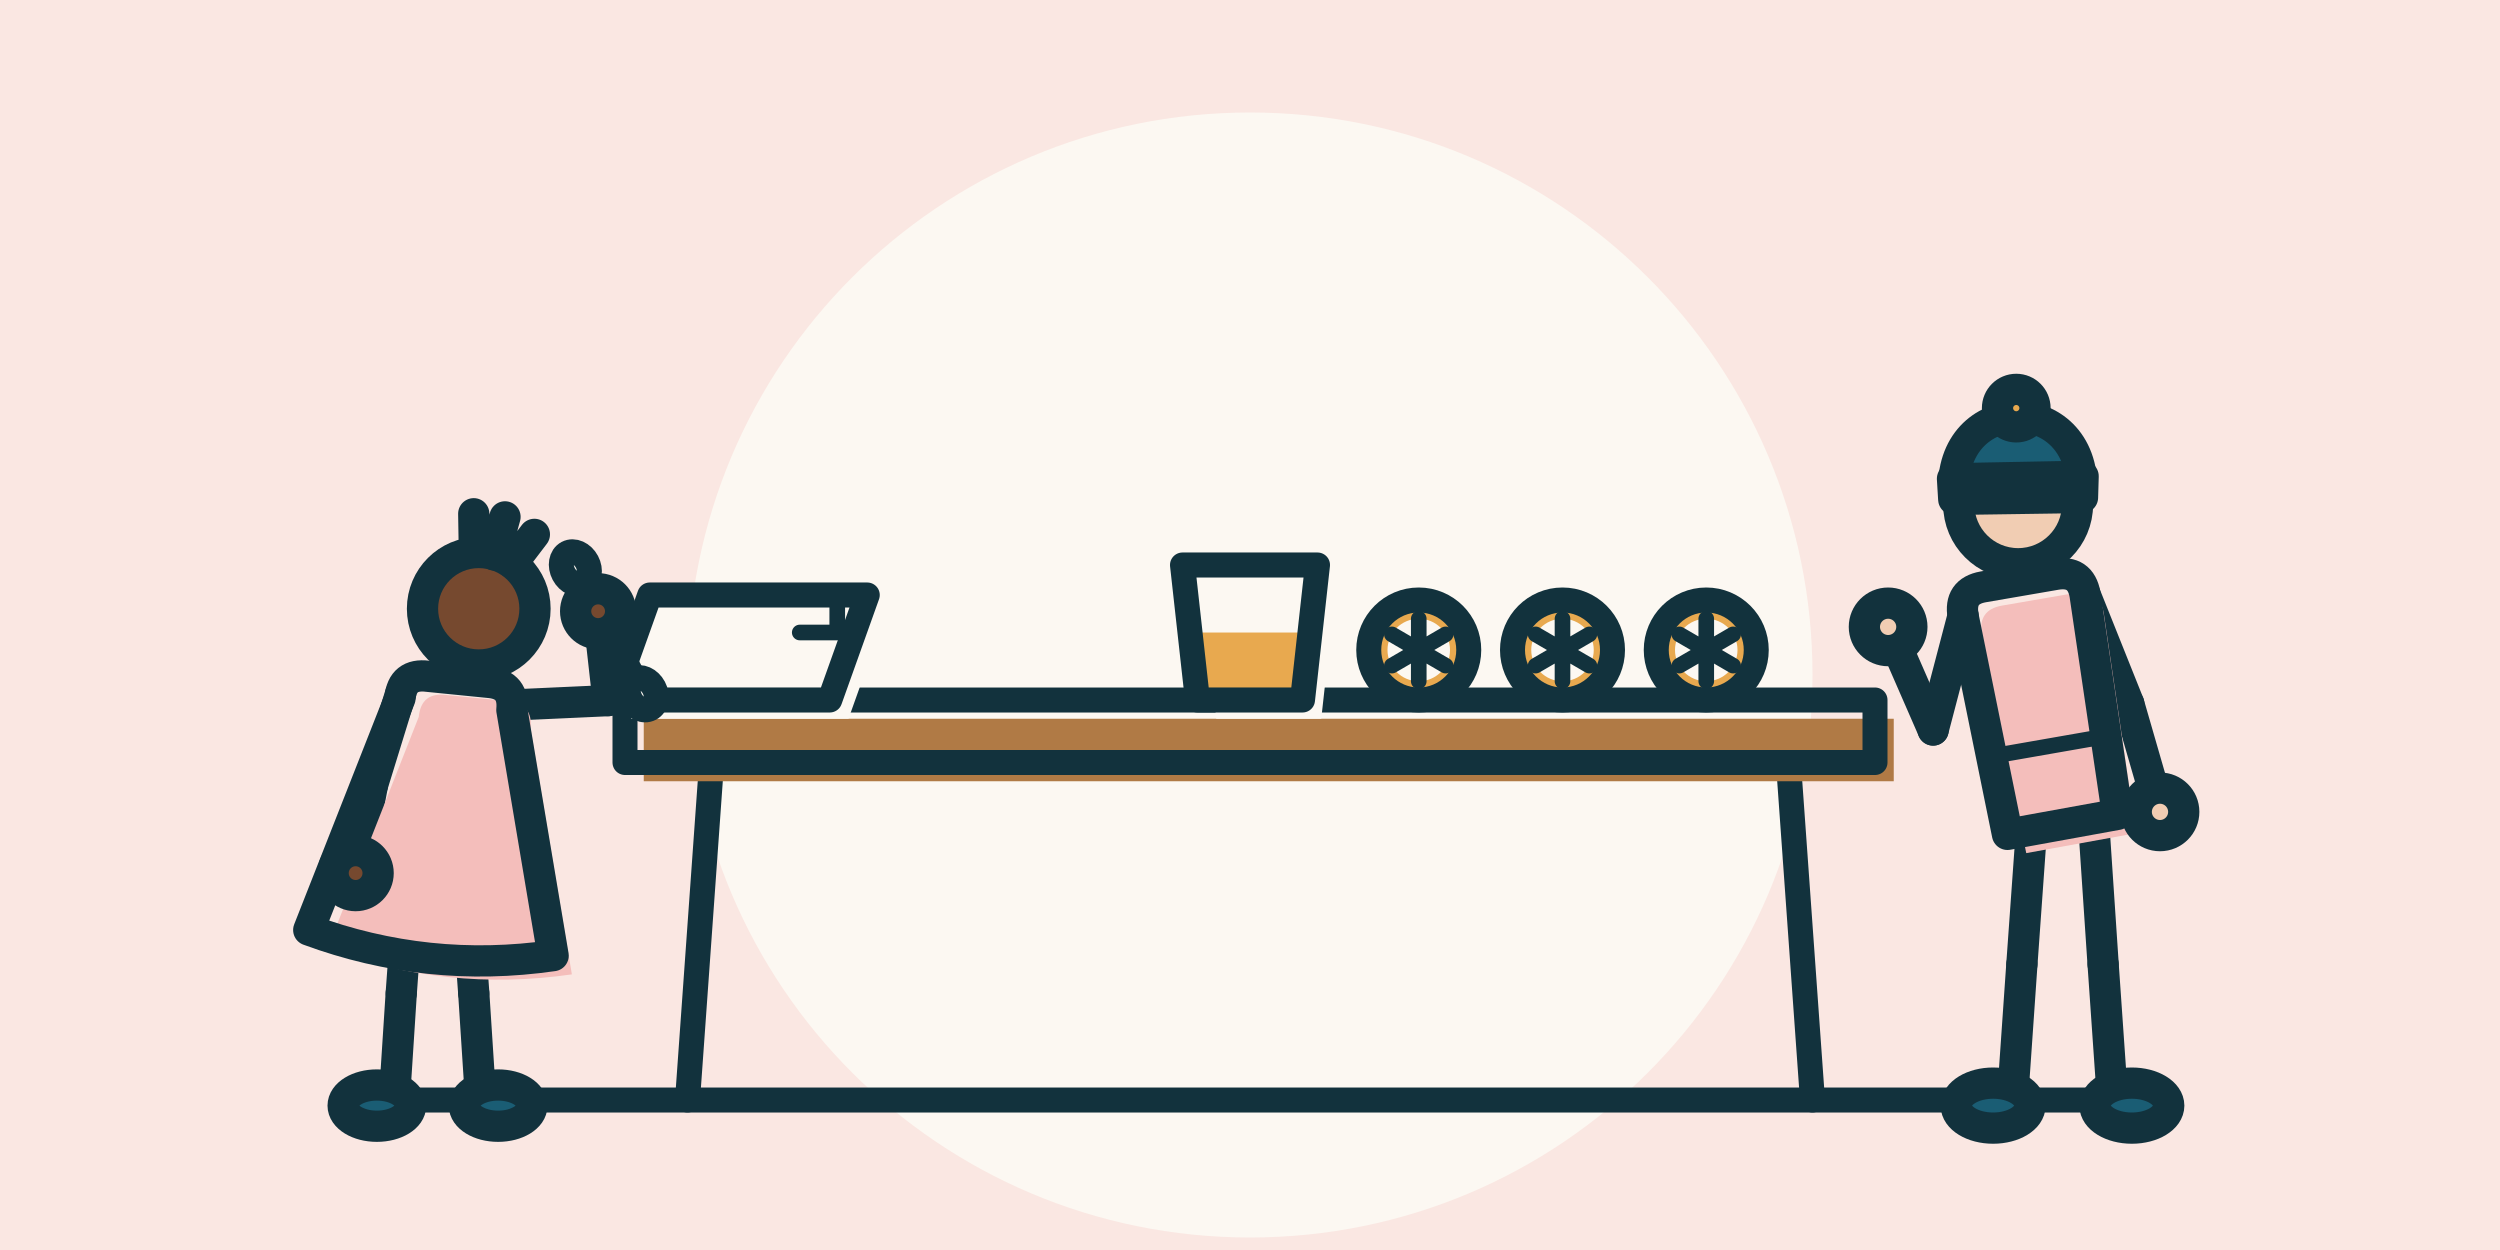
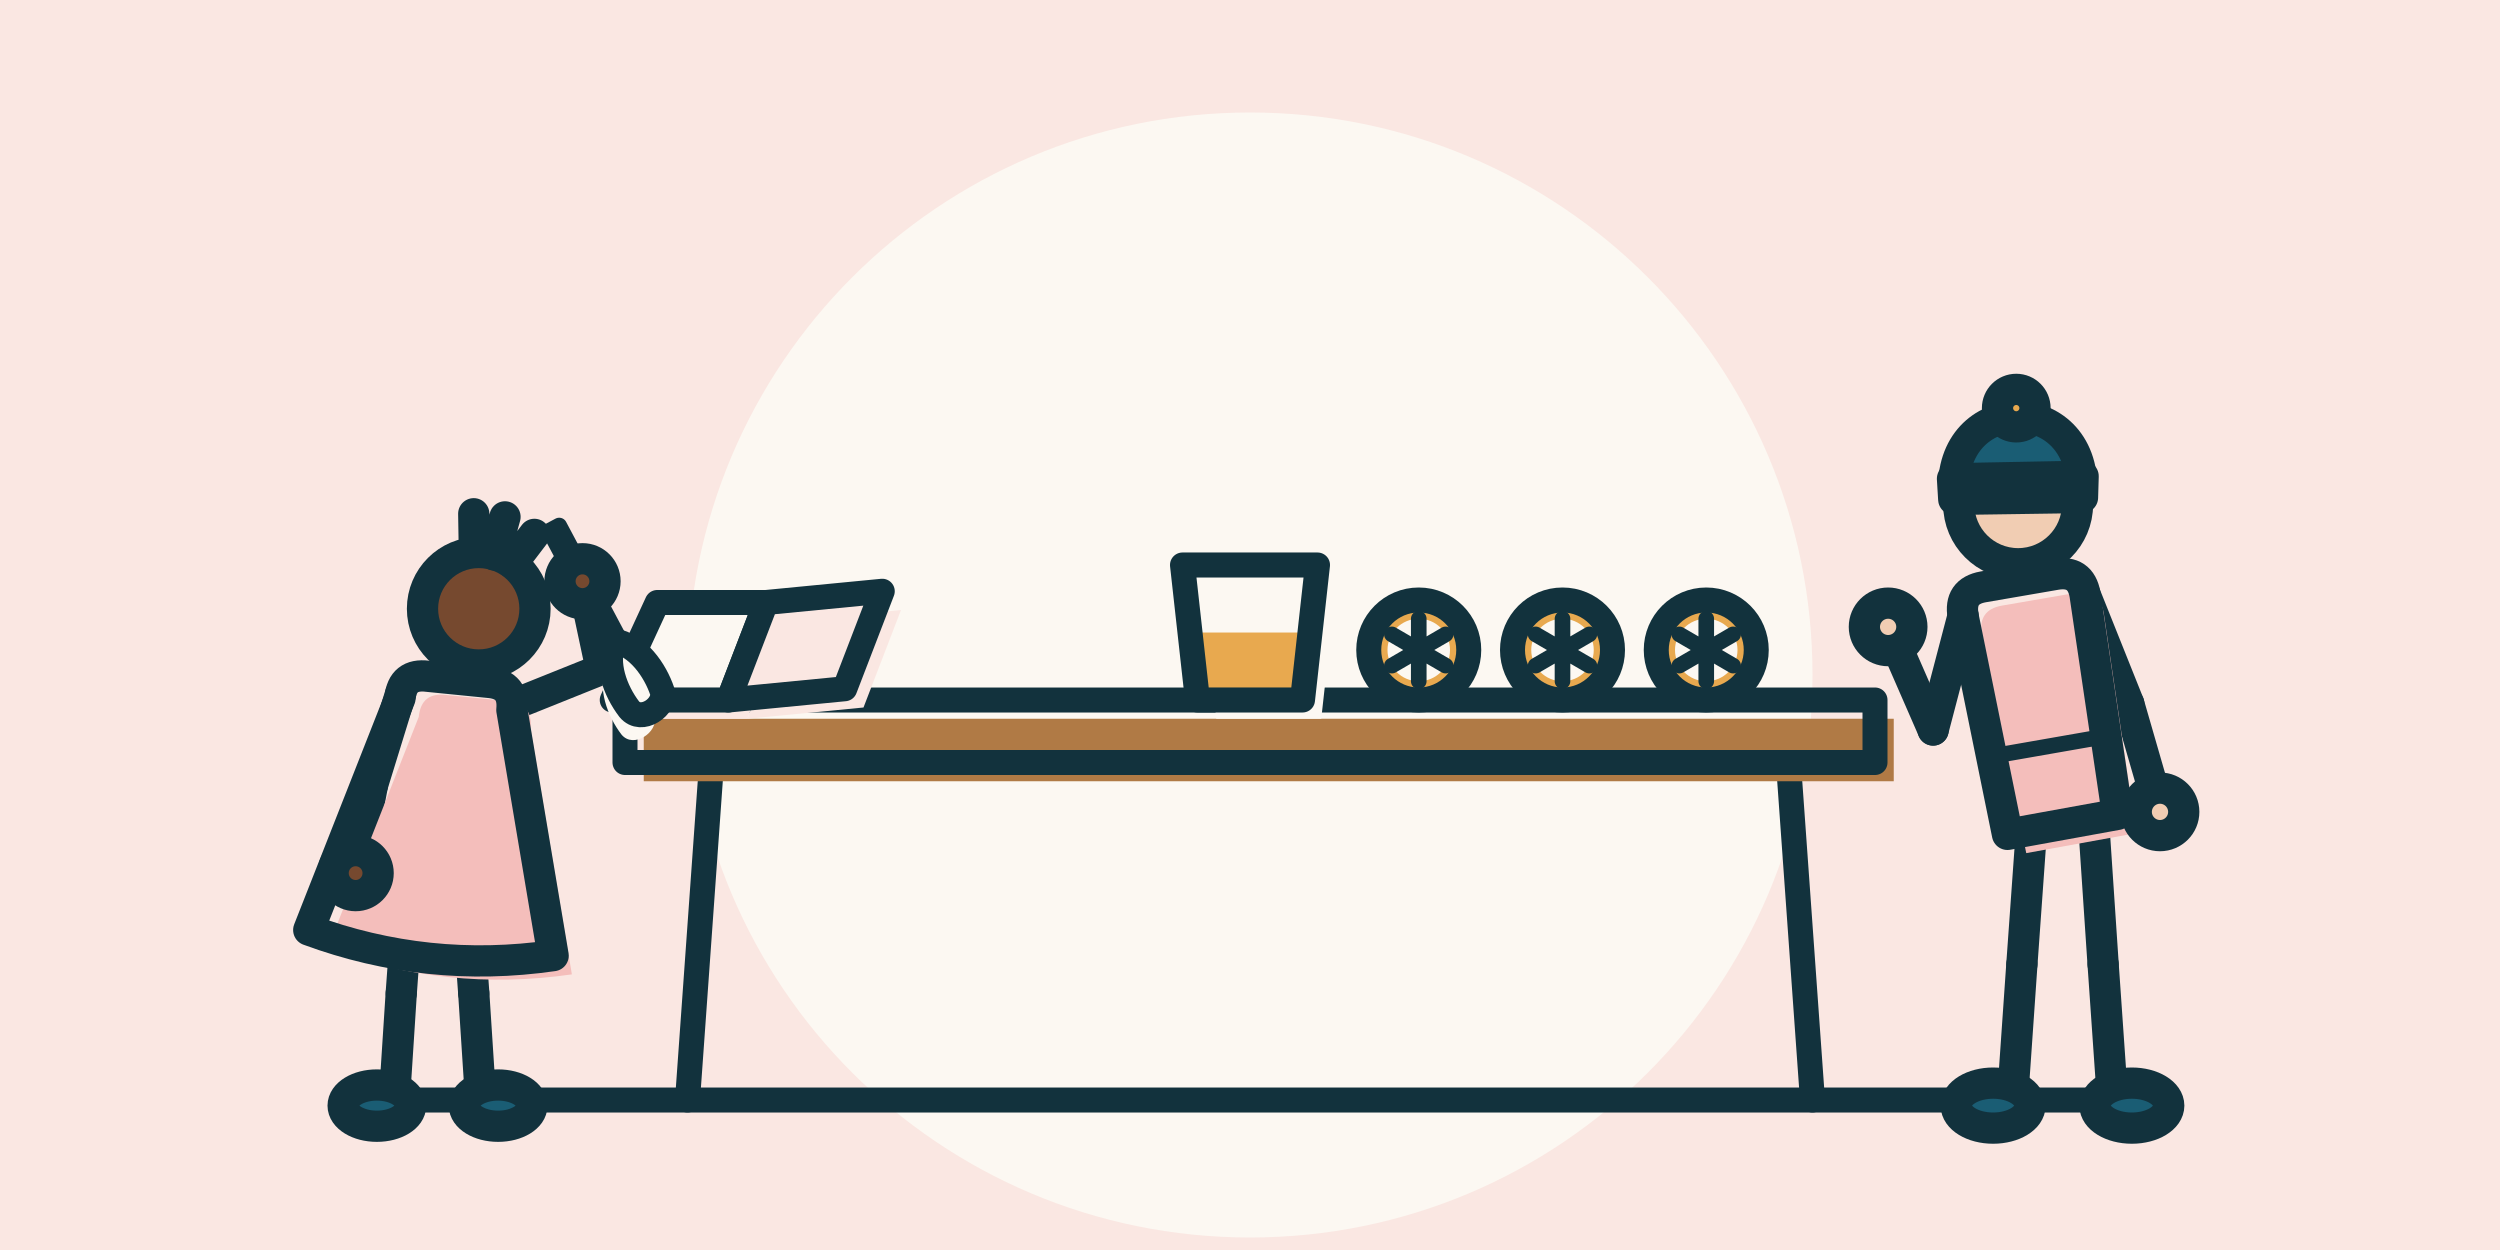
<svg xmlns="http://www.w3.org/2000/svg" width="1200" height="600" viewBox="0 0 400 200">
  <rect width="400" height="200" fill="#FAE7E2" />
  <circle cx="200" cy="108" r="90" fill="#FCF8F2" />
  <g transform="translate(200 176)" stroke="#12323D" stroke-linecap="round" stroke-linejoin="round">
    <path d="M-144 0H144" fill="none" stroke-width="4" />
  </g>
  <g stroke="#12323D" stroke-linecap="round" stroke-linejoin="round">
    <path d="M65.5 140.9L64.2 158.9" fill="none" stroke-width="5" />
    <path d="M64.2 158.9L63.1 175.9" fill="none" stroke-width="5" />
    <ellipse cx="60.3" cy="176.9" rx="5.4" ry="3.3" fill="#1A5D74" stroke-width="5" />
    <path d="M74.5 140.9L75.8 158.9" fill="none" stroke-width="5" />
    <path d="M75.8 158.9L76.9 175.9" fill="none" stroke-width="5" />
    <ellipse cx="79.7" cy="176.9" rx="5.4" ry="3.3" fill="#1A5D74" stroke-width="5" />
    <path d="M64.1 111L59.6 125.6" fill="none" stroke-width="5" />
    <path d="M59.6 125.6L56.9 139.7" fill="none" stroke-width="5" />
-     <path d="M82 112.8L97.3 112.1" fill="none" stroke-width="5" />
-     <path d="M97.3 112.1L95.7 97.8" fill="none" stroke-width="5" />
+     <path d="M82 112.8L96.2 107.1" fill="none" stroke-width="5" />
+     <path d="M96.2 107.1L93.2 93" fill="none" stroke-width="5" />
    <path d="M67 114.7Q67.4 110.7 71.4 111.2L81.4 112.2Q85.3 112.6 84.9 116.6L91.5 155.9Q71.4 158.8 52.4 151.8Z" fill="#F4BEBB" stroke="none" />
    <path d="M64 111.7Q64.4 107.7 68.4 108.2L78.4 109.2Q82.3 109.6 81.9 113.6L88.5 152.9Q68.4 155.8 49.4 148.8Z" fill="none" stroke-width="5" />
  </g>
  <g stroke="#12323D" stroke-linecap="round" stroke-linejoin="round">
    <path d="M335 131.9L336.5 154.3" fill="none" stroke-width="5" />
    <path d="M336.5 154.3L338 175.9" fill="none" stroke-width="5" />
    <ellipse cx="341.1" cy="176.9" rx="5.9" ry="3.6" fill="#1A5D74" stroke-width="5" />
    <path d="M325.1 131.9L323.5 154.3" fill="none" stroke-width="5" />
    <path d="M323.5 154.3L322 175.9" fill="none" stroke-width="5" />
    <ellipse cx="318.9" cy="176.9" rx="5.9" ry="3.6" fill="#1A5D74" stroke-width="5" />
    <path d="M333.6 95.1L340.6 112.6" fill="none" stroke-width="5" />
    <path d="M340.6 112.6L345.6 129.9" fill="none" stroke-width="5" />
    <path d="M314.1 98.5L309.3 116.8" fill="none" stroke-width="5" />
    <path d="M309.3 116.8L302.1 100.3" fill="none" stroke-width="5" />
    <path d="M336.6 98.1Q335.9 94.2 331.9 94.9L320.3 96.9Q316.4 97.6 317.1 101.6L324.2 136.5L341.8 133.3Z" fill="#F4BEBB" stroke="none" />
    <path d="M333.6 95.1Q332.9 91.2 328.9 91.9L317.3 93.9Q313.4 94.6 314.1 98.6L321.2 133.5L338.8 130.3Z" fill="none" stroke-width="5" />
    <path d="M335.8 118L319.8 120.8" fill="none" stroke="#12323D" stroke-width="2.5" />
  </g>
  <g transform="translate(200 176) scale(1 1)" stroke="#12323D" stroke-linecap="round" stroke-linejoin="round">
    <path d="M-86 -56L-90 0M86 -56L90 0" fill="none" stroke-width="4" />
    <path d="M-100 -64H100V-54H-100Z" fill="#B07A45" stroke="none" transform="translate(3 3)" />
    <path d="M-100 -64H100V-54H-100Z" fill="none" stroke-width="4" />
  </g>
  <g stroke="#12323D" stroke-linecap="round" stroke-linejoin="round">
-     <g transform="translate(117.16 112) scale(0.6 0.6)" stroke="#12323D" stroke-linecap="round" stroke-linejoin="round">
-       <path d="M-32 0L-22 -28H36L26 0Z" fill="#FCF8F2" stroke="none" transform="translate(5 5)" />
-       <path d="M-32 0L-22 -28H36L26 0Z" fill="#FCF8F2" stroke-width="6.67" />
-       <path d="M28 -28V-18H18" fill="none" stroke-width="4.17" />
+     <g transform="translate(118.36 112) scale(0.6 0.6)" stroke="#12323D" stroke-linecap="round" stroke-linejoin="round">
+       <path d="M-34 0L-22 -26L7 -26L-3 0Z" fill="#FAE7E2" stroke="none" transform="translate(5 5)" />
+       <path d="M-3 0L7 -26L38 -29L28 -3Z" fill="#FAE7E2" stroke="none" transform="translate(5 5)" />
+       <path d="M-34 0L-22 -26L7 -26L-3 0Z" fill="#FCF8F2" stroke-width="6.67" />
+       <path d="M-3 0L7 -26L38 -29L28 -3Z" fill="#FAE7E2" stroke-width="6.67" />
+       <path d="M0 -5L4 -20" fill="none" stroke-width="4.17" />
    </g>
-     <g transform="translate(95.29 102.06) rotate(-298) scale(0.6 0.6)" stroke="#12323D" stroke-linecap="round" stroke-linejoin="round">
-       <path d="M-17 -4H17" fill="none" stroke-width="6.67" />
-       <ellipse cx="-19" cy="-4" rx="4.5" ry="3.5" fill="#FCF8F2" stroke-width="6.67" />
-       <ellipse cx="19" cy="-4" rx="4.5" ry="3.5" fill="#FCF8F2" stroke-width="6.67" />
+     <g transform="translate(93.35 99.69) rotate(-298) scale(0.6 0.6)" stroke="#12323D" stroke-linecap="round" stroke-linejoin="round">
+       <path d="M-26 -6.5H10V-3.5H-26Z" fill="#FCF8F2" stroke-width="4.17" />
+       <path d="M8 -5C12 -10 20 -11 26 -10C30 -9 31 -1 26 0C20 1 12 0 8 -5Z" fill="#FCF8F2" stroke="none" transform="translate(5 5)" />
+       <path d="M8 -5C12 -10 20 -11 26 -10C30 -9 31 -1 26 0C20 1 12 0 8 -5Z" fill="#FCF8F2" stroke-width="6.67" />
    </g>
    <circle cx="56.9" cy="139.7" r="3.6" fill="#76492F" stroke-width="5" />
-     <circle cx="95.7" cy="97.8" r="3.6" fill="#76492F" stroke-width="5" />
+     <circle cx="93.2" cy="93" r="3.6" fill="#76492F" stroke-width="5" />
    <circle cx="76.6" cy="97.4" r="9" fill="#76492F" stroke-width="5" />
    <path d="M75.9 88.3L75.8 82.2M79.1 88.8L80.8 82.7M82 90.1L85.5 85.5" fill="none" stroke-width="5" />
  </g>
  <g stroke="#12323D" stroke-linecap="round" stroke-linejoin="round">
    <circle cx="345.6" cy="129.9" r="3.8" fill="#F1CDB3" stroke-width="5" />
    <circle cx="302.1" cy="100.3" r="3.8" fill="#F1CDB3" stroke-width="5" />
    <circle cx="322.9" cy="80.7" r="9.5" fill="#F1CDB3" stroke-width="5" />
    <path d="M312.6 79C311.7 62.8 333.5 62.5 333.1 78.6Z" fill="#1A5D74" stroke-width="5" />
    <path d="M312.4 76.6L333.3 76.2L333.2 79.6L312.6 79.9Z" fill="#FCF8F2" stroke-width="5" />
    <circle cx="322.6" cy="65.3" r="3" fill="#E8A94F" stroke-width="5" />
  </g>
  <g transform="translate(200 112) scale(0.6 0.6)" stroke="#12323D" stroke-linecap="round" stroke-linejoin="round">
    <path d="M-18 -36L18 -36L14 0H-14Z" fill="#FCF8F2" stroke="none" transform="translate(5 5)" />
    <path d="M-16.5 -18H16.5L14 0H-14Z" fill="#E8A94F" stroke="none" />
    <path d="M-18 -36L18 -36L14 0H-14Z" fill="none" stroke-width="6.67" />
  </g>
  <g transform="translate(250 112) scale(-1 1)" stroke="#12323D" stroke-linecap="round" stroke-linejoin="round">
    <g transform="translate(-23 0)">
      <circle cx="0" cy="-8" r="8" fill="#E8A94F" stroke-width="4" />
      <circle cx="0" cy="-8" r="5" fill="#FCF8F2" stroke="none" />
      <path d="M0 -13V-3M-4.3 -10.5L4.3 -5.5M-4.3 -5.5L4.3 -10.5" fill="none" stroke-width="2.5" />
    </g>
    <g transform="translate(0 0)">
      <circle cx="0" cy="-8" r="8" fill="#E8A94F" stroke-width="4" />
      <circle cx="0" cy="-8" r="5" fill="#FCF8F2" stroke="none" />
      <path d="M0 -13V-3M-4.3 -10.5L4.3 -5.5M-4.3 -5.5L4.3 -10.5" fill="none" stroke-width="2.5" />
    </g>
    <g transform="translate(23 0)">
      <circle cx="0" cy="-8" r="8" fill="#E8A94F" stroke-width="4" />
      <circle cx="0" cy="-8" r="5" fill="#FCF8F2" stroke="none" />
      <path d="M0 -13V-3M-4.3 -10.5L4.3 -5.5M-4.3 -5.5L4.3 -10.5" fill="none" stroke-width="2.5" />
    </g>
  </g>
</svg>
